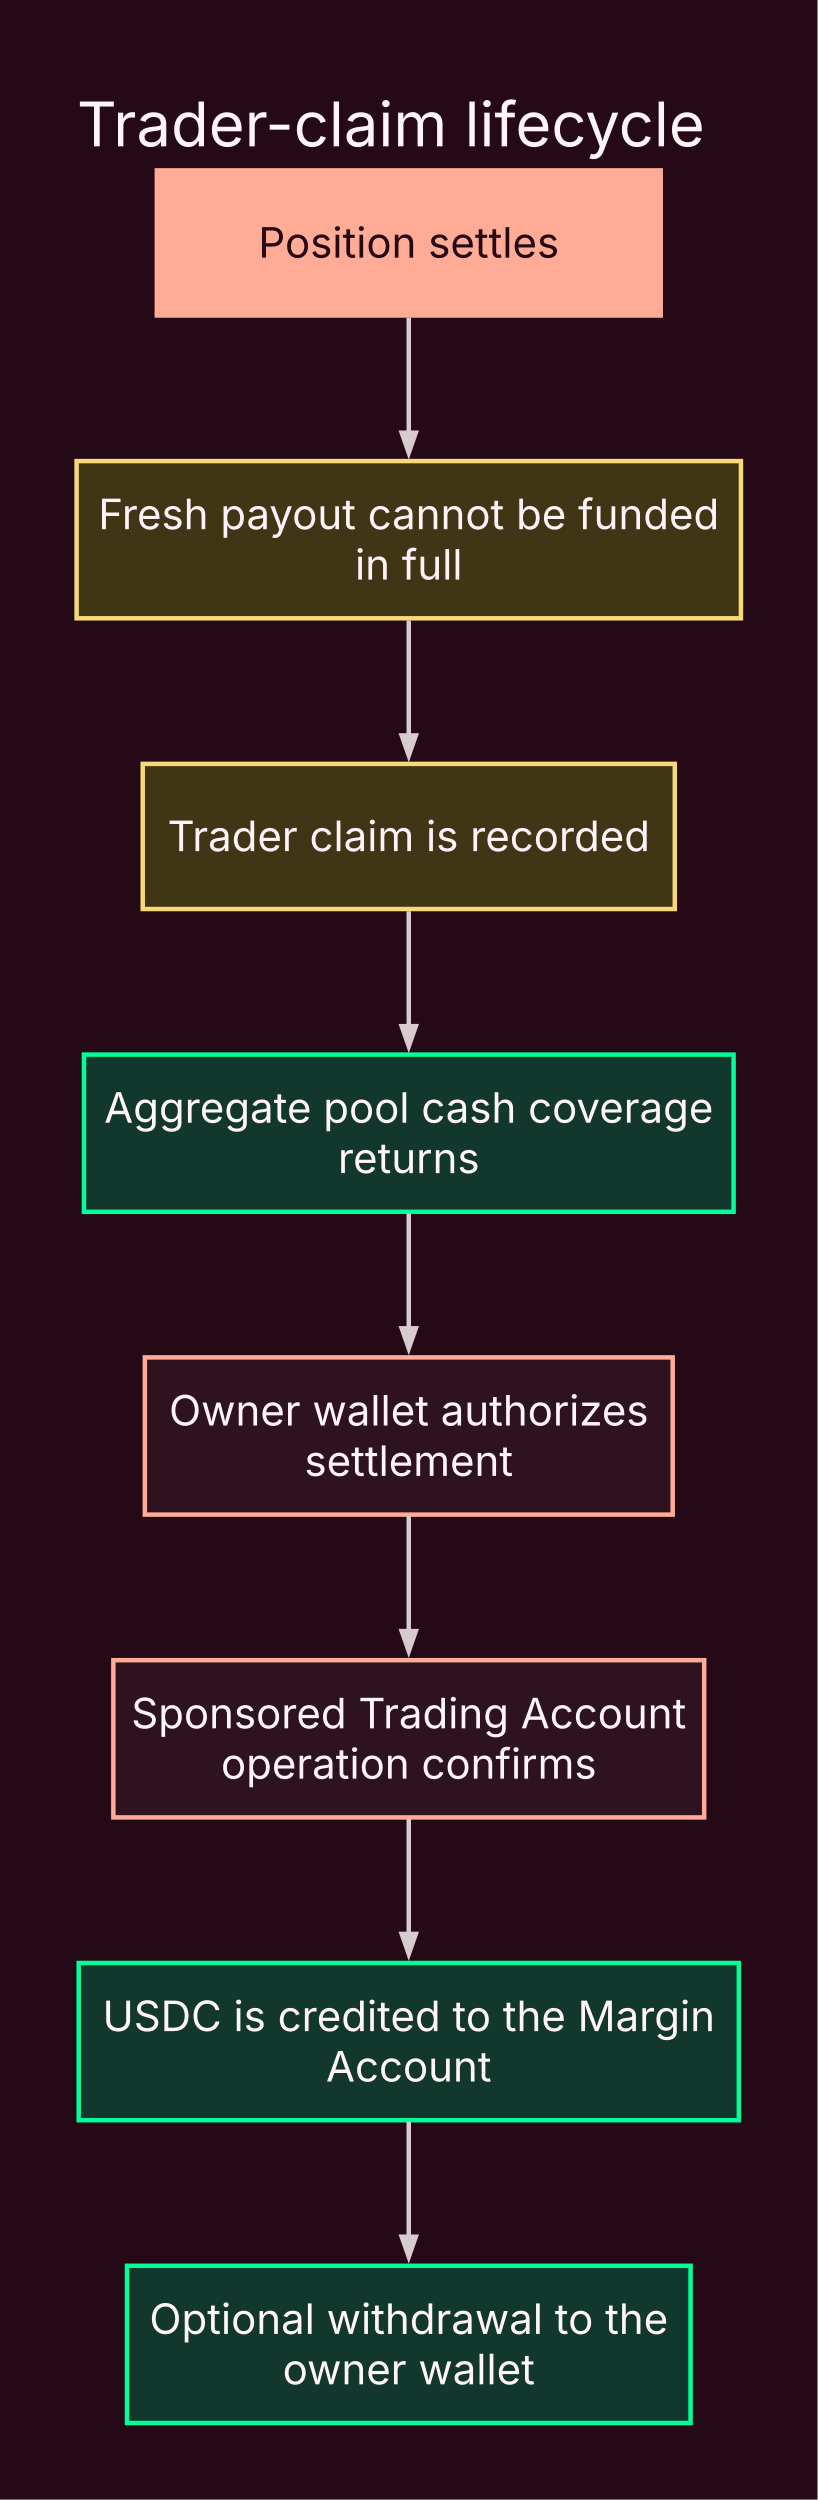
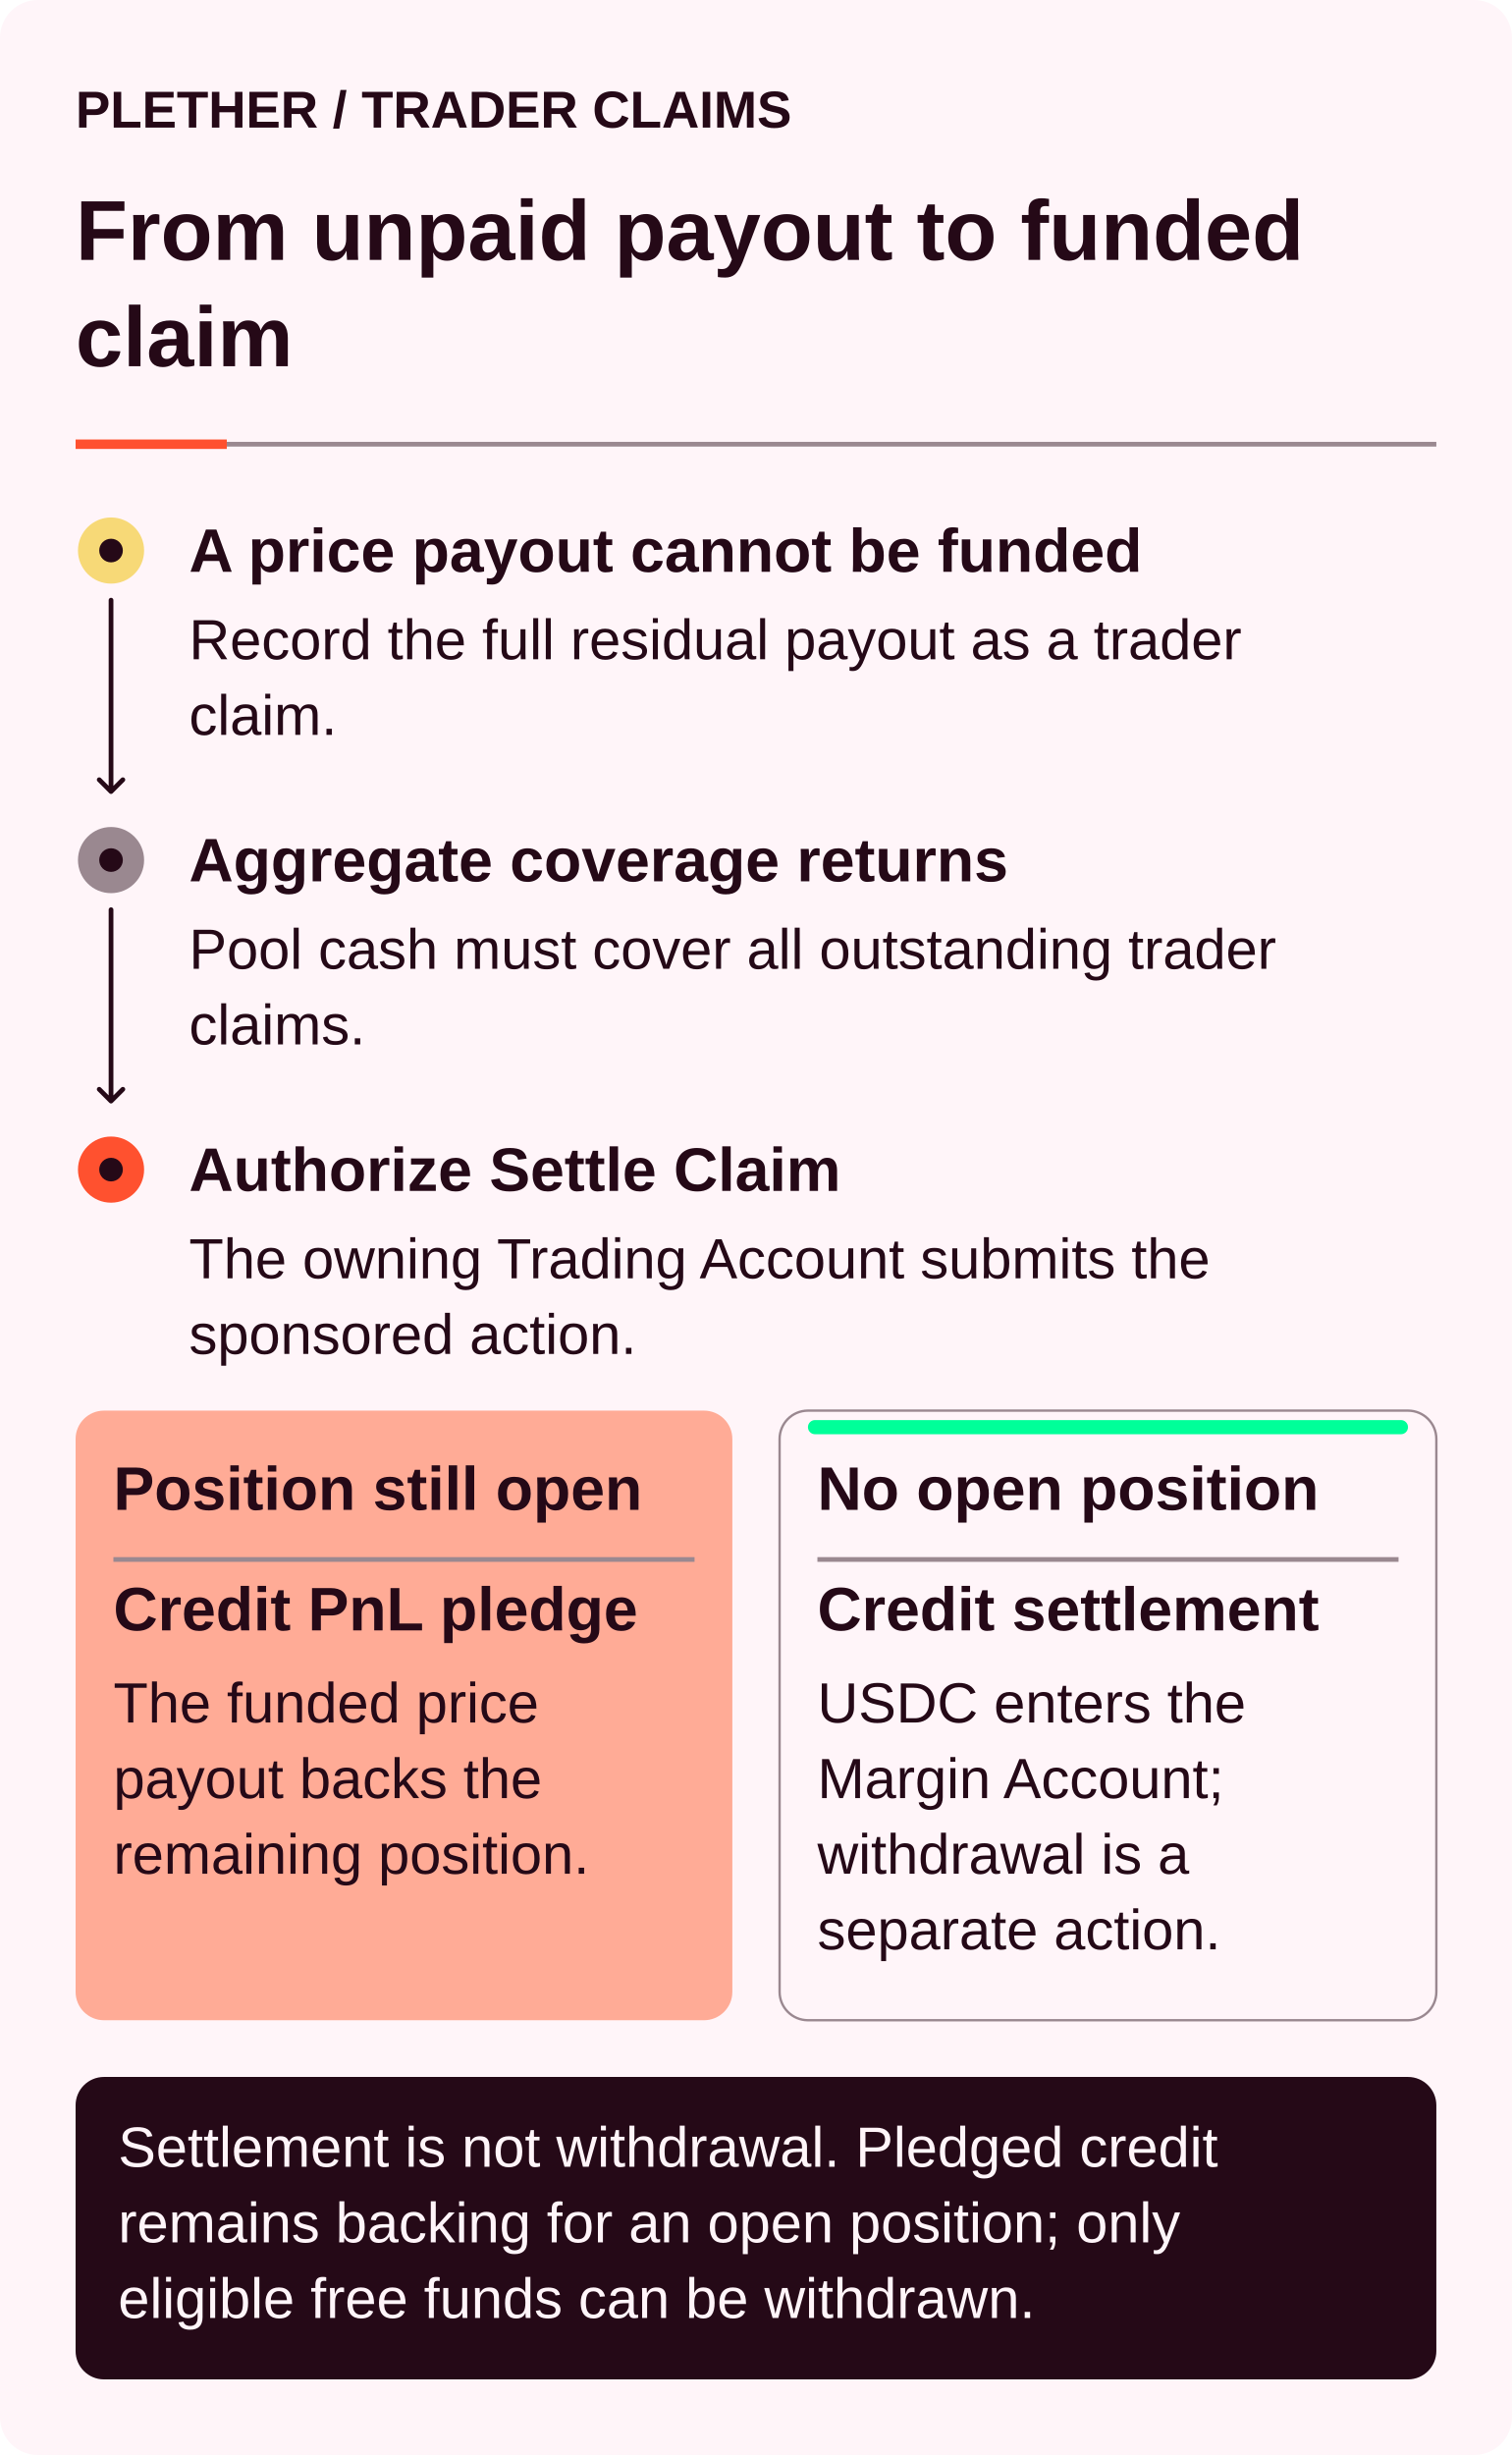
- <svg xmlns="http://www.w3.org/2000/svg" xmlns:xlink="http://www.w3.org/1999/xlink" role="img" aria-labelledby="trader-claim-lifecycle-title trader-claim-lifecycle-description" focusable="false" width="292pt" height="893pt" viewBox="0.00 0.00 292.00 893.00">
-   <style>text { font-family: "Uncut Sans", Inter, ui-sans-serif, system-ui, -apple-system, BlinkMacSystemFont, "Segoe UI", sans-serif; }</style>
-   <g id="graph0" class="graph" transform="scale(1 1) rotate(0) translate(27.36 865.5)">
-     <polygon fill="#250917" stroke="none" points="-27.36,27.36 -27.36,-865.5 264.66,-865.5 264.66,27.36 -27.36,27.36" />
-     <text xml:space="preserve" text-anchor="middle" x="112.25" y="-813.24" font-family="Arial" font-size="22.00" fill="#fff5f9">Trader-claim lifecycle</text>
-     <g id="node1" class="node">
-       <g id="a_node1">
-         <a xlink:title="Position settles">
-           <polygon fill="#ffab96" stroke="#ffab96" stroke-width="1.6" points="208.65,-804.64 28.65,-804.64 28.65,-752.8 208.65,-752.8 208.65,-804.64" />
-           <text xml:space="preserve" text-anchor="middle" x="118.65" y="-773.47" font-family="Arial" font-size="15.00" fill="#250917">Position settles</text>
-         </a>
-       </g>
-     </g>
-     <g id="node2" class="node">
-       <g id="a_node2">
-         <a xlink:title="Fresh payout cannot be funded in full">
-           <polygon fill="#403515" stroke="#f7d977" stroke-width="1.6" points="237.3,-700.8 0,-700.8 0,-644.64 237.3,-644.64 237.3,-700.8" />
-           <text xml:space="preserve" text-anchor="middle" x="118.65" y="-676.47" font-family="Arial" font-size="15.00" fill="#fff5f9">Fresh payout cannot be funded</text>
-           <text xml:space="preserve" text-anchor="middle" x="118.65" y="-658.47" font-family="Arial" font-size="15.00" fill="#fff5f9">in full</text>
-         </a>
-       </g>
-     </g>
-     <g id="edge1" class="edge">
-       <path fill="none" stroke="#d8cbd0" stroke-width="1.6" d="M118.65,-752.01C118.65,-739.62 118.65,-724.53 118.65,-710.91" />
-       <polygon fill="#d8cbd0" stroke="#d8cbd0" stroke-width="1.6" points="121.17,-710.94 118.65,-703.74 116.13,-710.94 121.17,-710.94" />
-     </g>
-     <g id="node3" class="node">
-       <g id="a_node3">
-         <a xlink:title="Trader claim is recorded">
-           <polygon fill="#403515" stroke="#f7d977" stroke-width="1.6" points="213.68,-592.64 23.62,-592.64 23.62,-540.8 213.68,-540.8 213.68,-592.64" />
-           <text xml:space="preserve" text-anchor="middle" x="118.65" y="-561.47" font-family="Arial" font-size="15.00" fill="#fff5f9">Trader claim is recorded</text>
-         </a>
-       </g>
-     </g>
-     <g id="edge2" class="edge">
-       <path fill="none" stroke="#d8cbd0" stroke-width="1.6" d="M118.65,-643.85C118.65,-631.16 118.65,-616.02 118.65,-602.59" />
-       <polygon fill="#d8cbd0" stroke="#d8cbd0" stroke-width="1.6" points="121.17,-602.79 118.65,-595.59 116.13,-602.79 121.17,-602.79" />
-     </g>
-     <g id="node4" class="node">
-       <g id="a_node4">
-         <a xlink:title="Aggregate pool cash coverage returns">
-           <polygon fill="#12372c" stroke="#00ff99" stroke-width="1.6" points="234.68,-488.8 2.62,-488.8 2.62,-432.64 234.68,-432.64 234.68,-488.8" />
-           <text xml:space="preserve" text-anchor="middle" x="118.65" y="-464.47" font-family="Arial" font-size="15.00" fill="#fff5f9">Aggregate pool cash coverage</text>
-           <text xml:space="preserve" text-anchor="middle" x="118.65" y="-446.47" font-family="Arial" font-size="15.00" fill="#fff5f9">returns</text>
-         </a>
-       </g>
-     </g>
-     <g id="edge3" class="edge">
-       <path fill="none" stroke="#d8cbd0" stroke-width="1.6" d="M118.65,-540.01C118.65,-527.62 118.65,-512.53 118.65,-498.91" />
-       <polygon fill="#d8cbd0" stroke="#d8cbd0" stroke-width="1.6" points="121.17,-498.94 118.65,-491.74 116.13,-498.94 121.17,-498.94" />
-     </g>
-     <g id="node5" class="node">
-       <g id="a_node5">
-         <a xlink:title="Owner wallet authorizes settlement">
-           <polygon fill="#2e1220" stroke="#ffab96" stroke-width="1.6" points="212.93,-380.64 24.38,-380.64 24.38,-324.48 212.93,-324.48 212.93,-380.64" />
-           <text xml:space="preserve" text-anchor="middle" x="118.65" y="-356.31" font-family="Arial" font-size="15.00" fill="#fff5f9">Owner wallet authorizes</text>
-           <text xml:space="preserve" text-anchor="middle" x="118.65" y="-338.31" font-family="Arial" font-size="15.00" fill="#fff5f9">settlement</text>
-         </a>
-       </g>
-     </g>
-     <g id="edge4" class="edge">
-       <path fill="none" stroke="#d8cbd0" stroke-width="1.6" d="M118.65,-432.1C118.65,-419.55 118.65,-404.5 118.65,-390.95" />
-       <polygon fill="#d8cbd0" stroke="#d8cbd0" stroke-width="1.6" points="121.17,-391.03 118.65,-383.83 116.13,-391.03 121.17,-391.03" />
-     </g>
-     <g id="node6" class="node">
-       <g id="a_node6">
-         <a xlink:title="Sponsored Trading Account operation confirms">
-           <polygon fill="#2e1220" stroke="#ffab96" stroke-width="1.6" points="224.18,-272.48 13.13,-272.48 13.13,-216.32 224.18,-216.32 224.18,-272.48" />
-           <text xml:space="preserve" text-anchor="middle" x="118.65" y="-248.15" font-family="Arial" font-size="15.00" fill="#fff5f9">Sponsored Trading Account</text>
-           <text xml:space="preserve" text-anchor="middle" x="118.65" y="-230.15" font-family="Arial" font-size="15.00" fill="#fff5f9">operation confirms</text>
-         </a>
-       </g>
-     </g>
-     <g id="edge5" class="edge">
-       <path fill="none" stroke="#d8cbd0" stroke-width="1.6" d="M118.65,-323.94C118.65,-311.39 118.65,-296.34 118.65,-282.79" />
-       <polygon fill="#d8cbd0" stroke="#d8cbd0" stroke-width="1.6" points="121.17,-282.87 118.65,-275.67 116.13,-282.87 121.17,-282.87" />
-     </g>
-     <g id="node7" class="node">
-       <g id="a_node7">
-         <a xlink:title="USDC is credited to the Margin Account">
-           <polygon fill="#12372c" stroke="#00ff99" stroke-width="1.6" points="236.55,-164.32 0.75,-164.32 0.75,-108.16 236.55,-108.16 236.55,-164.32" />
-           <text xml:space="preserve" text-anchor="middle" x="118.65" y="-139.99" font-family="Arial" font-size="15.00" fill="#fff5f9">USDC is credited to the Margin</text>
-           <text xml:space="preserve" text-anchor="middle" x="118.65" y="-121.99" font-family="Arial" font-size="15.00" fill="#fff5f9">Account</text>
-         </a>
-       </g>
-     </g>
-     <g id="edge6" class="edge">
-       <path fill="none" stroke="#d8cbd0" stroke-width="1.6" d="M118.65,-215.78C118.65,-203.23 118.65,-188.18 118.65,-174.63" />
-       <polygon fill="#d8cbd0" stroke="#d8cbd0" stroke-width="1.6" points="121.17,-174.71 118.65,-167.51 116.13,-174.71 121.17,-174.71" />
-     </g>
-     <g id="node8" class="node">
-       <g id="a_node8">
-         <a xlink:title="Optional withdrawal to the owner wallet">
-           <polygon fill="#12372c" stroke="#00ff99" stroke-width="1.6" points="219.3,-56.16 18,-56.16 18,0 219.3,0 219.3,-56.16" />
-           <text xml:space="preserve" text-anchor="middle" x="118.65" y="-31.83" font-family="Arial" font-size="15.00" fill="#fff5f9">Optional withdrawal to the</text>
-           <text xml:space="preserve" text-anchor="middle" x="118.65" y="-13.83" font-family="Arial" font-size="15.00" fill="#fff5f9">owner wallet</text>
-         </a>
-       </g>
-     </g>
-     <g id="edge7" class="edge">
-       <path fill="none" stroke="#d8cbd0" stroke-width="1.6" d="M118.65,-107.62C118.65,-95.07 118.65,-80.02 118.65,-66.47" />
-       <polygon fill="#d8cbd0" stroke="#d8cbd0" stroke-width="1.6" points="121.17,-66.55 118.65,-59.35 116.13,-66.55 121.17,-66.55" />
-     </g>
-   </g>
+ <svg xmlns="http://www.w3.org/2000/svg" width="640" height="1039" viewBox="0 0 640 1039" role="img" aria-labelledby="trader-claim-lifecycle-title trader-claim-lifecycle-desc" focusable="false">
+   <style>text{font-family:Arial,Helvetica,sans-serif}</style>
+   <rect width="640" height="1039" rx="16" fill="#FFF5F9" />
+   <text x="32" y="54" font-size="22" font-weight="700" fill="#250917" data-max-width="576">PLETHER / TRADER CLAIMS</text>
+   <text x="32" y="110" font-size="36" font-weight="700" fill="#250917" data-max-width="576">From unpaid payout to funded</text>
+   <text x="32" y="155" font-size="36" font-weight="700" fill="#250917" data-max-width="576">claim</text>
+   <path d="M32 188 L608 188" stroke="#9A8890" stroke-width="2" fill="none" />
+   <path d="M32 188 h64" stroke="#FF512F" stroke-width="4" fill="none" />
+   <circle cx="47" cy="233" r="14" fill="#F7D977" />
+   <circle cx="47" cy="233" r="5" fill="#250917" />
+   <text x="80" y="242" font-size="26" font-weight="700" fill="#250917" data-max-width="528">A price payout cannot be funded</text>
+   <text x="80" y="279" font-size="24" font-weight="400" fill="#250917" data-max-width="528">Record the full residual payout as a trader</text>
+   <text x="80" y="311" font-size="24" font-weight="400" fill="#250917" data-max-width="528">claim.</text>
+   <path d="M47 254 V335 m-5 -5 5 5 5 -5" stroke="#250917" stroke-width="2" stroke-linecap="round" stroke-linejoin="round" fill="none" />
+   <circle cx="47" cy="364" r="14" fill="#9A8890" />
+   <circle cx="47" cy="364" r="5" fill="#250917" />
+   <text x="80" y="373" font-size="26" font-weight="700" fill="#250917" data-max-width="528">Aggregate coverage returns</text>
+   <text x="80" y="410" font-size="24" font-weight="400" fill="#250917" data-max-width="528">Pool cash must cover all outstanding trader</text>
+   <text x="80" y="442" font-size="24" font-weight="400" fill="#250917" data-max-width="528">claims.</text>
+   <path d="M47 385 V466 m-5 -5 5 5 5 -5" stroke="#250917" stroke-width="2" stroke-linecap="round" stroke-linejoin="round" fill="none" />
+   <circle cx="47" cy="495" r="14" fill="#FF512F" />
+   <circle cx="47" cy="495" r="5" fill="#250917" />
+   <text x="80" y="504" font-size="26" font-weight="700" fill="#250917" data-max-width="528">Authorize Settle Claim</text>
+   <text x="80" y="541" font-size="24" font-weight="400" fill="#250917" data-max-width="528">The owning Trading Account submits the</text>
+   <text x="80" y="573" font-size="24" font-weight="400" fill="#250917" data-max-width="528">sponsored action.</text>
+   <rect x="32" y="597" width="278" height="258" rx="12" fill="#FFAB96" stroke="none" />
+   <text x="48" y="639" font-size="26" font-weight="700" fill="#250917" data-max-width="246">Position still open</text>
+   <path d="M48 660 L294 660" stroke="#9A8890" stroke-width="2" fill="none" />
+   <text x="48" y="690" font-size="26" font-weight="700" fill="#250917" data-max-width="246">Credit PnL pledge</text>
+   <text x="48" y="729" font-size="24" font-weight="400" fill="#250917" data-max-width="246">The funded price</text>
+   <text x="48" y="761" font-size="24" font-weight="400" fill="#250917" data-max-width="246">payout backs the</text>
+   <text x="48" y="793" font-size="24" font-weight="400" fill="#250917" data-max-width="246">remaining position.</text>
+   <rect x="330" y="597" width="278" height="258" rx="12" fill="#FFF5F9" stroke="#9A8890" />
+   <rect x="342" y="601" width="254" height="6" rx="3" fill="#00FF99" stroke="none" />
+   <text x="346" y="639" font-size="26" font-weight="700" fill="#250917" data-max-width="246">No open position</text>
+   <path d="M346 660 L592 660" stroke="#9A8890" stroke-width="2" fill="none" />
+   <text x="346" y="690" font-size="26" font-weight="700" fill="#250917" data-max-width="246">Credit settlement</text>
+   <text x="346" y="729" font-size="24" font-weight="400" fill="#250917" data-max-width="246">USDC enters the</text>
+   <text x="346" y="761" font-size="24" font-weight="400" fill="#250917" data-max-width="246">Margin Account;</text>
+   <text x="346" y="793" font-size="24" font-weight="400" fill="#250917" data-max-width="246">withdrawal is a</text>
+   <text x="346" y="825" font-size="24" font-weight="400" fill="#250917" data-max-width="246">separate action.</text>
+   <rect x="32" y="879" width="576" height="128" rx="12" fill="#250917" stroke="none" />
+   <text x="50" y="917" font-size="24" font-weight="400" fill="#FFF5F9" data-max-width="540">Settlement is not withdrawal. Pledged credit</text>
+   <text x="50" y="949" font-size="24" font-weight="400" fill="#FFF5F9" data-max-width="540">remains backing for an open position; only</text>
+   <text x="50" y="981" font-size="24" font-weight="400" fill="#FFF5F9" data-max-width="540">eligible free funds can be withdrawn.</text>
</svg>
